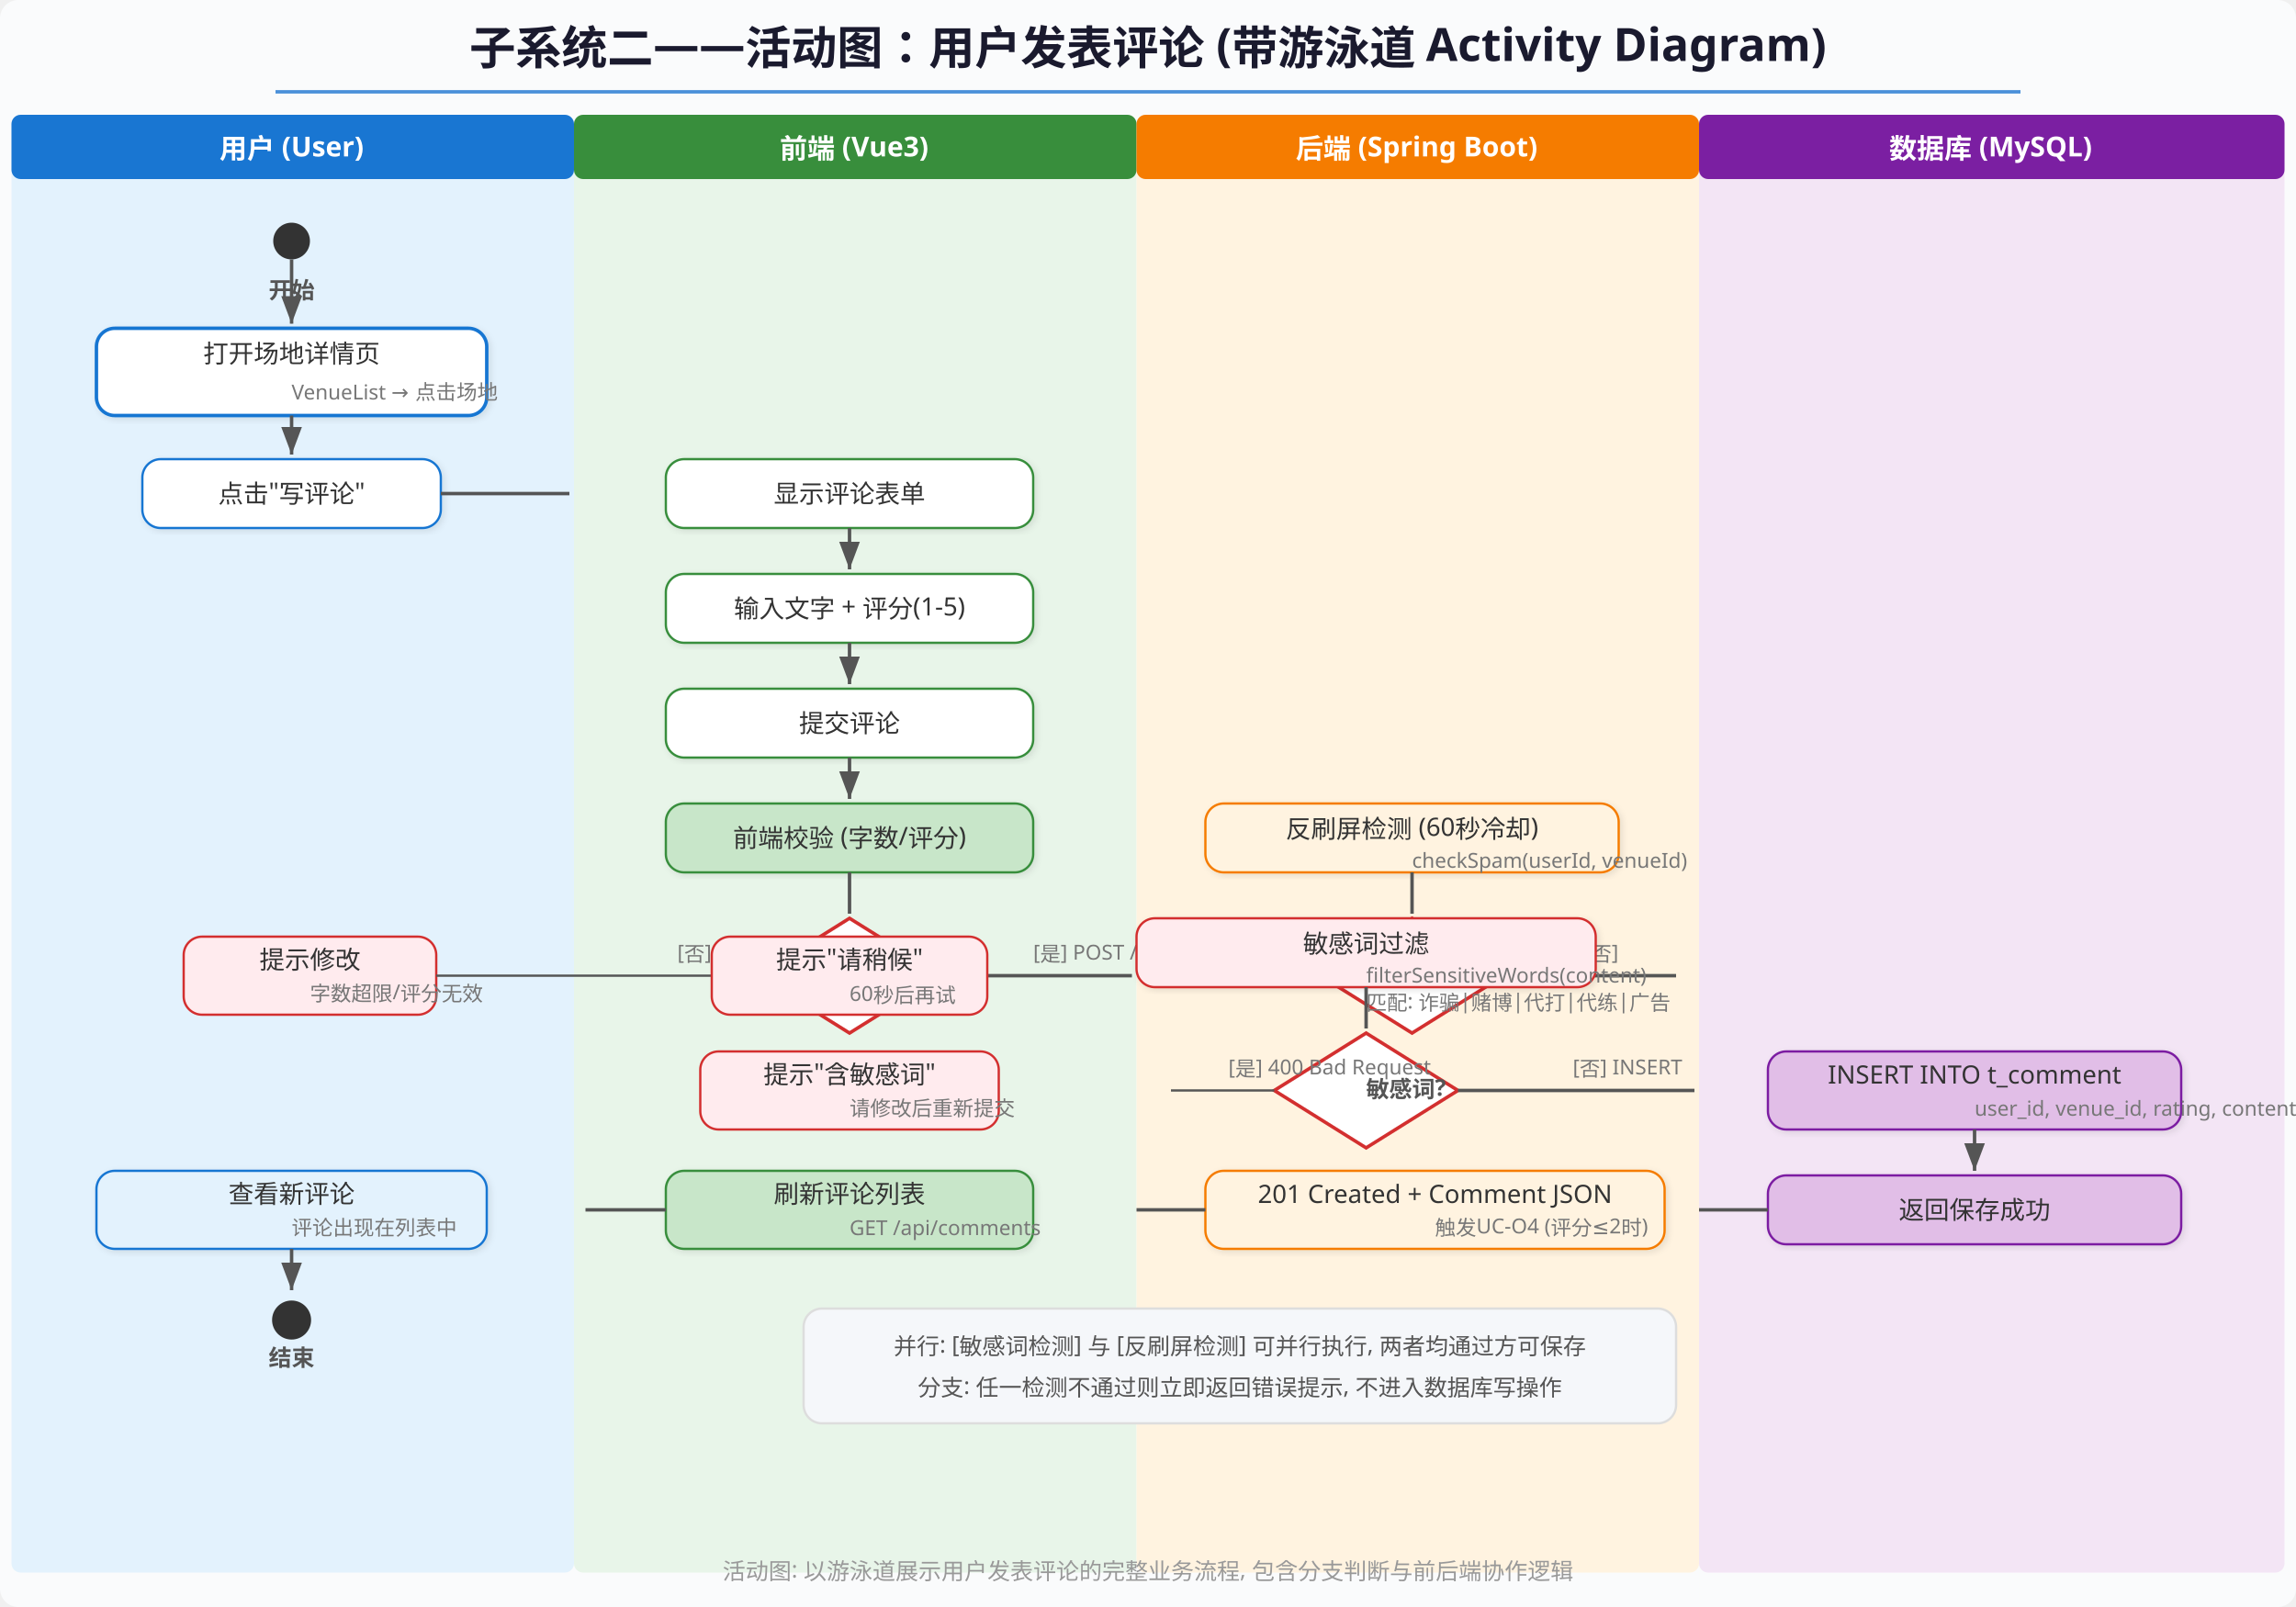
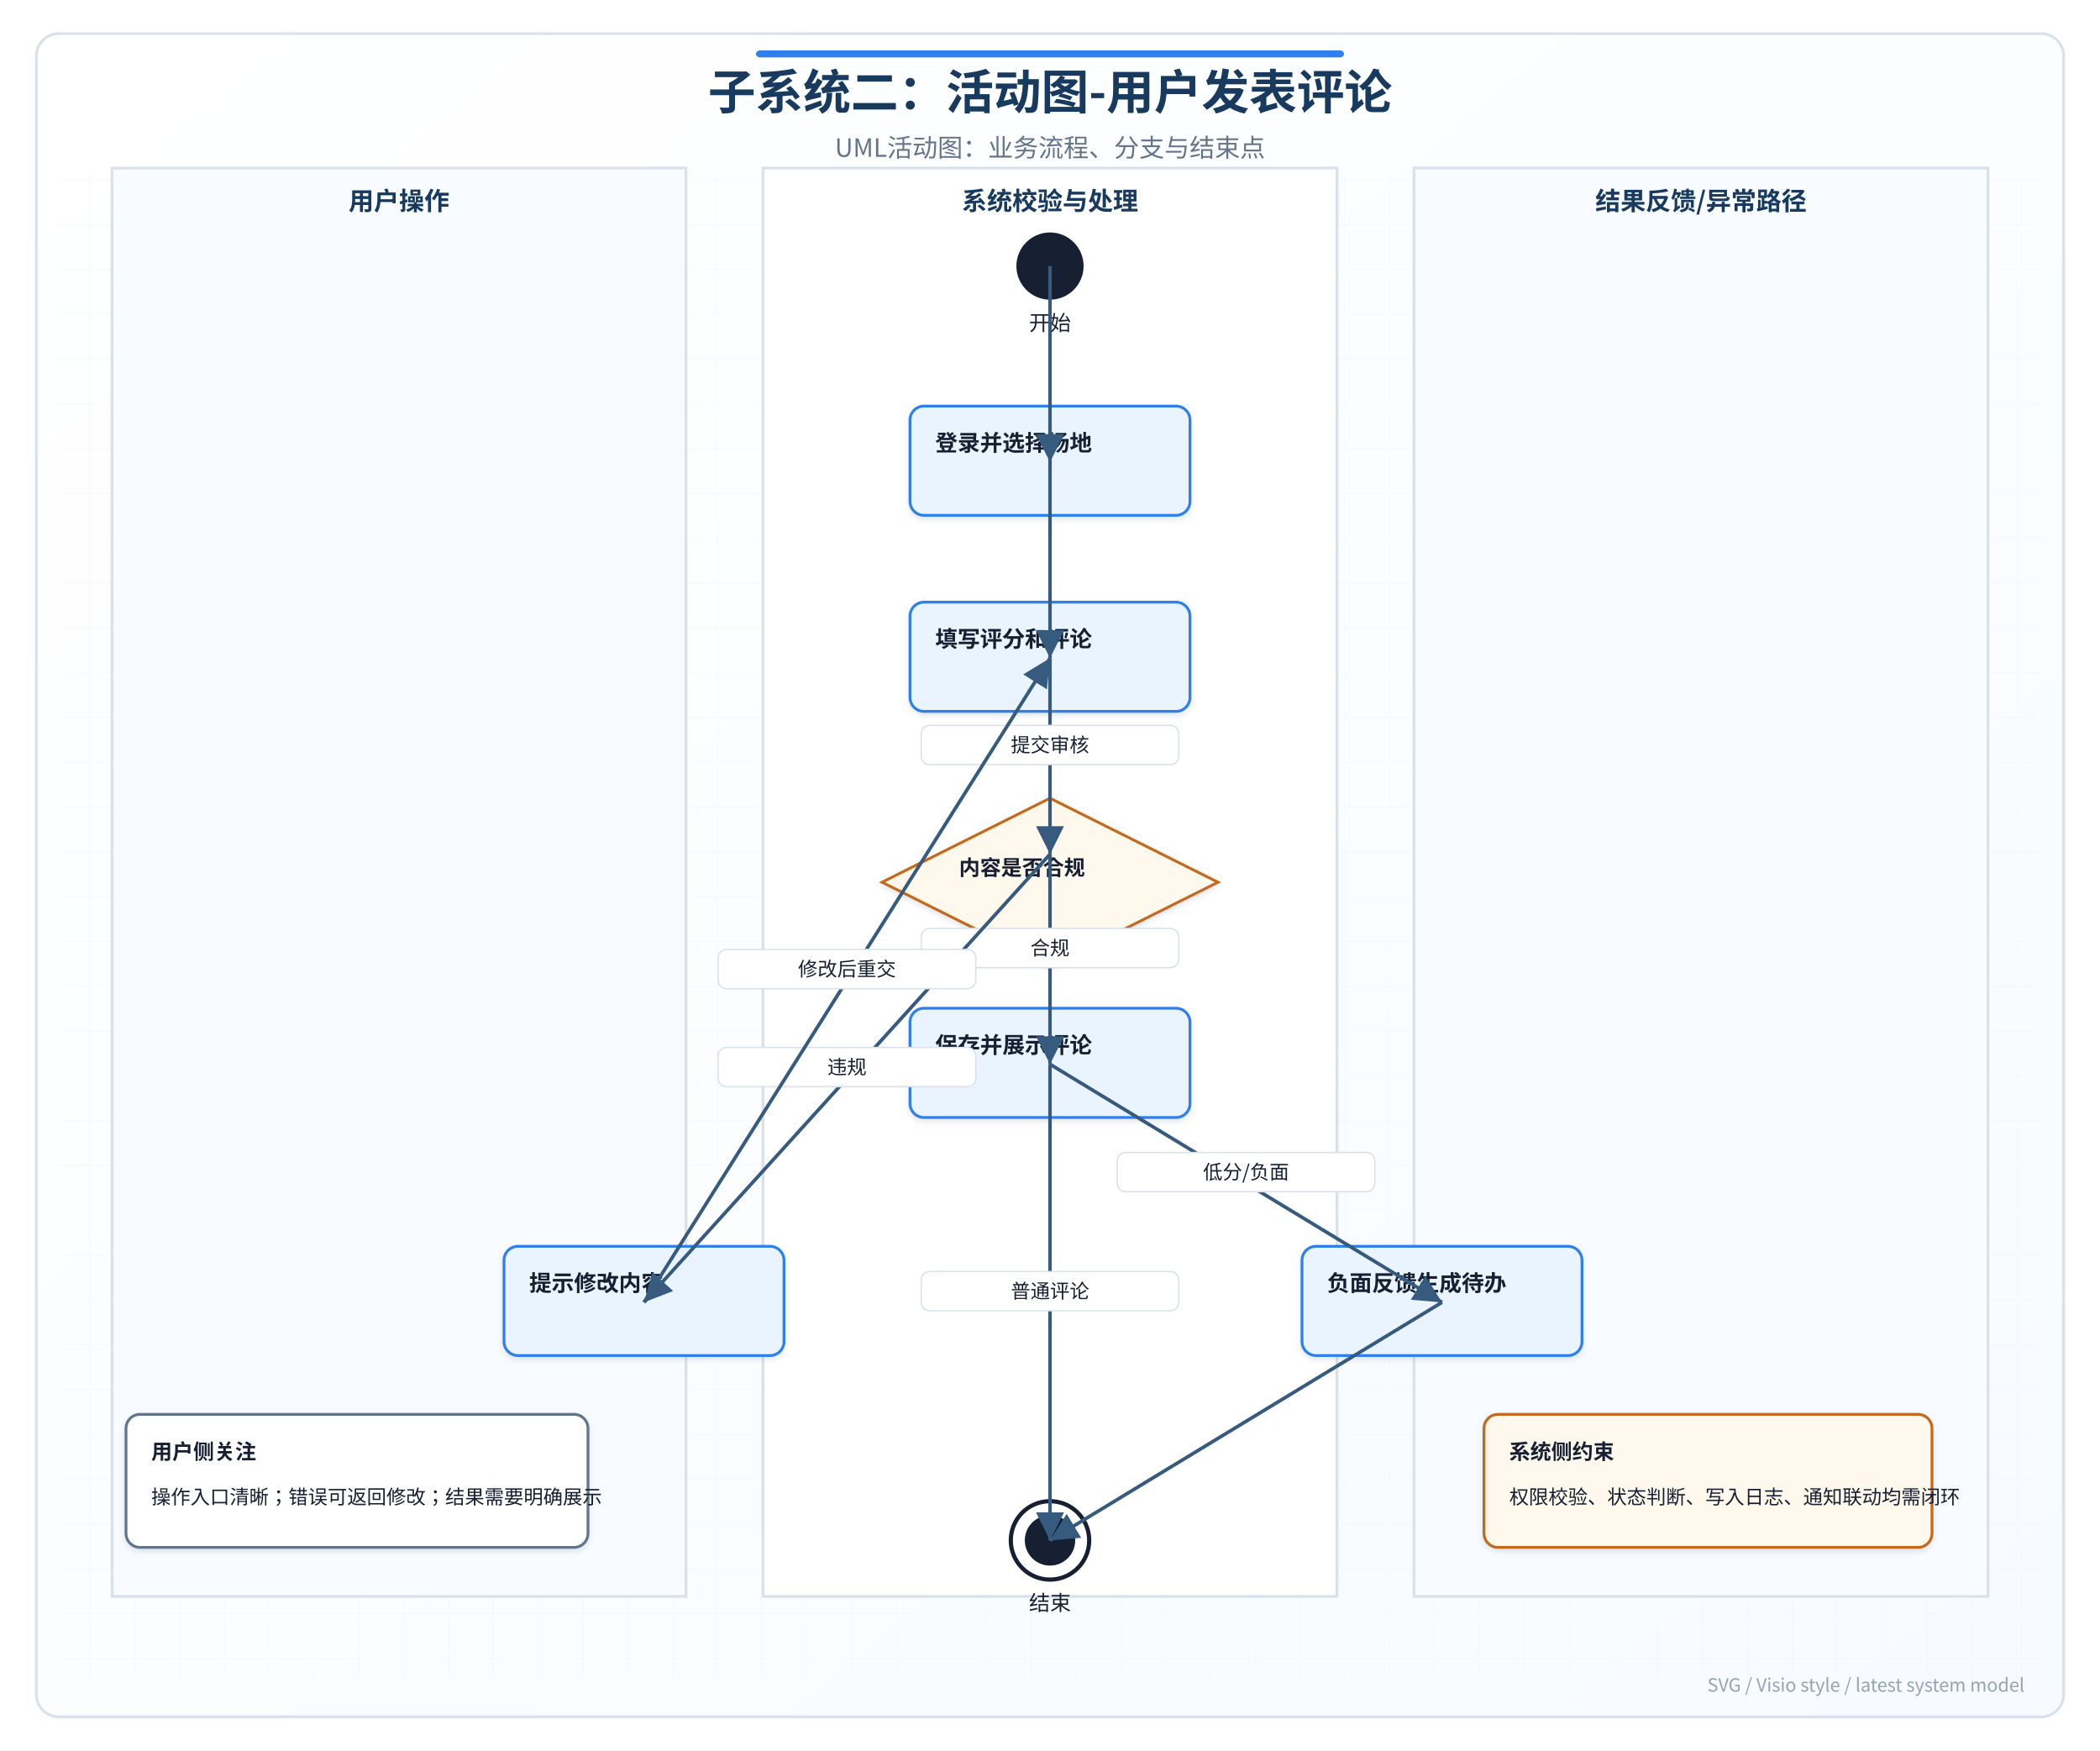
- <svg xmlns="http://www.w3.org/2000/svg" viewBox="0 0 1000 700" width="1000" height="700">
+ <svg xmlns="http://www.w3.org/2000/svg" width="1500" height="1250" viewBox="0 0 1500 1250">
  <defs>
-     <style>
-       text { font-family: "Microsoft YaHei", "SimHei", sans-serif; }
-       .title { font-size: 20px; font-weight: bold; fill: #1a1a2e; }
-       .lane-title { font-size: 12px; font-weight: bold; fill: #fff; }
-       .act-text { font-size: 11px; fill: #333; text-anchor: middle; }
-       .cond-text { font-size: 10px; fill: #555; font-weight: bold; }
-       .note-text { font-size: 9px; fill: #777; }
-     </style>
-     <filter id="shadow">
-       <feDropShadow dx="1" dy="1" stdDeviation="1.5" flood-opacity="0.1" />
+     <linearGradient id="paper" x1="0" y1="0" x2="1" y2="1">
+       <stop offset="0" stop-color="#FFFFFF" />
+       <stop offset="1" stop-color="#F7FBFF" />
+     </linearGradient>
+     <pattern id="grid" width="32" height="32" patternUnits="userSpaceOnUse">
+       <path d="M32 0H0V32" fill="none" stroke="#EEF4FA" stroke-width="1" />
+     </pattern>
+     <marker id="arrow" markerWidth="12" markerHeight="12" refX="10" refY="6" orient="auto" markerUnits="strokeWidth">
+       <path d="M2,2 L10,6 L2,10 Z" fill="#375A7F" />
+     </marker>
+     <marker id="arrow-orange" markerWidth="12" markerHeight="12" refX="10" refY="6" orient="auto" markerUnits="strokeWidth">
+       <path d="M2,2 L10,6 L2,10 Z" fill="#C56A1A" />
+     </marker>
+     <filter id="shadow" x="-8%" y="-8%" width="116%" height="116%">
+       <feDropShadow dx="0" dy="2" stdDeviation="2" flood-color="#94A3B8" flood-opacity=".28" />
    </filter>
  </defs>
-   <rect width="1000" height="700" fill="#FAFBFC" rx="8" />
-   <text x="500" y="28" text-anchor="middle" class="title">子系统二——活动图：用户发表评论 (带游泳道 Activity Diagram)</text>
-   <line x1="120" y1="40" x2="880" y2="40" stroke="#4A90D9" stroke-width="1.5" />
-   <rect x="5" y="50" width="245" height="635" fill="#E3F2FD" rx="4" />
-   <rect x="250" y="50" width="245" height="635" fill="#E8F5E9" rx="4" />
-   <rect x="495" y="50" width="245" height="635" fill="#FFF3E0" rx="4" />
-   <rect x="740" y="50" width="255" height="635" fill="#F3E5F5" rx="4" />
-   <rect x="5" y="50" width="245" height="28" rx="4" fill="#1976D2" />
-   <text x="127" y="69" text-anchor="middle" class="lane-title">用户 (User)</text>
-   <rect x="250" y="50" width="245" height="28" rx="4" fill="#388E3C" />
-   <text x="372" y="69" text-anchor="middle" class="lane-title">前端 (Vue3)</text>
-   <rect x="495" y="50" width="245" height="28" rx="4" fill="#F57C00" />
-   <text x="617" y="69" text-anchor="middle" class="lane-title">后端 (Spring Boot)</text>
-   <rect x="740" y="50" width="255" height="28" rx="4" fill="#7B1FA2" />
-   <text x="867" y="69" text-anchor="middle" class="lane-title">数据库 (MySQL)</text>
-   <circle cx="127" cy="105" r="8" fill="#333" />
-   <text x="127" y="130" text-anchor="middle" class="cond-text">开始</text>
-   <rect x="42" y="143" width="170" height="38" rx="8" fill="#fff" stroke="#1976D2" stroke-width="1.5" filter="url(#shadow)" />
-   <text x="127" y="158" class="act-text">打开场地详情页</text>
-   <text x="127" y="174" class="note-text">VenueList → 点击场地</text>
-   <line x1="127" y1="113" x2="127" y2="141" stroke="#555" stroke-width="1.5" marker-end="url(#aA)" />
-   <rect x="62" y="200" width="130" height="30" rx="8" fill="#fff" stroke="#1976D2" stroke-width="1" filter="url(#shadow)" />
-   <text x="127" y="219" class="act-text">点击"写评论"</text>
-   <line x1="127" y1="181" x2="127" y2="198" stroke="#555" stroke-width="1.5" marker-end="url(#aA)" />
-   <line x1="192" y1="215" x2="248" y2="215" stroke="#555" stroke-width="1.5" />
-   <rect x="290" y="200" width="160" height="30" rx="8" fill="#fff" stroke="#388E3C" stroke-width="1" filter="url(#shadow)" />
-   <text x="370" y="219" class="act-text">显示评论表单</text>
-   <line x1="370" y1="230" x2="370" y2="248" stroke="#555" stroke-width="1.5" marker-end="url(#aA)" />
-   <rect x="290" y="250" width="160" height="30" rx="8" fill="#fff" stroke="#388E3C" stroke-width="1" filter="url(#shadow)" />
-   <text x="370" y="269" class="act-text">输入文字 + 评分(1-5)</text>
-   <line x1="370" y1="280" x2="370" y2="298" stroke="#555" stroke-width="1.5" marker-end="url(#aA)" />
-   <rect x="290" y="300" width="160" height="30" rx="8" fill="#fff" stroke="#388E3C" stroke-width="1" filter="url(#shadow)" />
-   <text x="370" y="319" class="act-text">提交评论</text>
-   <line x1="370" y1="330" x2="370" y2="348" stroke="#555" stroke-width="1.5" marker-end="url(#aA)" />
-   <rect x="290" y="350" width="160" height="30" rx="8" fill="#C8E6C9" stroke="#388E3C" stroke-width="1" filter="url(#shadow)" />
-   <text x="370" y="369" class="act-text">前端校验 (字数/评分)</text>
-   <line x1="370" y1="380" x2="370" y2="398" stroke="#555" stroke-width="1.5" />
-   <polygon points="370,400 410,425 370,450 330,425" fill="#fff" stroke="#D32F2F" stroke-width="1.5" />
-   <text x="370" y="428" class="cond-text">校验?</text>
-   <line x1="330" y1="425" x2="260" y2="425" stroke="#555" stroke-width="1" />
-   <text x="295" y="418" class="note-text">[否]</text>
-   <rect x="80" y="408" width="110" height="34" rx="8" fill="#FFEBEE" stroke="#D32F2F" stroke-width="1" />
-   <text x="135" y="422" class="act-text" fill="#D32F2F">提示修改</text>
-   <text x="135" y="436" class="note-text" fill="#D32F2F">字数超限/评分无效</text>
-   <line x1="190" y1="425" x2="260" y2="425" stroke="#555" stroke-width="1" />
-   <line x1="410" y1="425" x2="493" y2="425" stroke="#555" stroke-width="1.5" />
-   <text x="450" y="418" class="note-text">[是] POST /api/comments</text>
-   <rect x="525" y="350" width="180" height="30" rx="8" fill="#FFF3E0" stroke="#F57C00" stroke-width="1" filter="url(#shadow)" />
-   <text x="615" y="365" class="act-text">反刷屏检测 (60秒冷却)</text>
-   <text x="615" y="378" class="note-text">checkSpam(userId, venueId)</text>
-   <line x1="615" y1="380" x2="615" y2="398" stroke="#555" stroke-width="1.5" />
-   <polygon points="615,400 655,425 615,450 575,425" fill="#fff" stroke="#D32F2F" stroke-width="1.5" />
-   <text x="615" y="428" class="cond-text">刷屏?</text>
-   <line x1="575" y1="425" x2="510" y2="425" stroke="#555" stroke-width="1" />
-   <text x="545" y="418" class="note-text">[是] 429 Too Many</text>
-   <rect x="310" y="408" width="120" height="34" rx="8" fill="#FFEBEE" stroke="#D32F2F" stroke-width="1" />
-   <text x="370" y="422" class="act-text" fill="#D32F2F">提示"请稍候"</text>
-   <text x="370" y="436" class="note-text" fill="#D32F2F">60秒后再试</text>
-   <line x1="655" y1="425" x2="730" y2="425" stroke="#555" stroke-width="1.5" />
-   <text x="690" y="418" class="note-text">[否]</text>
-   <rect x="495" y="400" width="200" height="30" rx="8" fill="#FFEBEE" stroke="#D32F2F" stroke-width="1" filter="url(#shadow)" />
-   <text x="595" y="415" class="act-text">敏感词过滤</text>
-   <text x="595" y="428" class="note-text">filterSensitiveWords(content)</text>
-   <text x="595" y="440" class="note-text">匹配: 诈骗|赌博|代打|代练|广告</text>
-   <line x1="595" y1="430" x2="595" y2="448" stroke="#555" stroke-width="1.5" />
-   <polygon points="595,450 635,475 595,500 555,475" fill="#fff" stroke="#D32F2F" stroke-width="1.5" />
-   <text x="595" y="478" class="cond-text">敏感词?</text>
-   <line x1="555" y1="475" x2="510" y2="475" stroke="#555" stroke-width="1" />
-   <text x="535" y="468" class="note-text">[是] 400 Bad Request</text>
-   <rect x="305" y="458" width="130" height="34" rx="8" fill="#FFEBEE" stroke="#D32F2F" stroke-width="1" />
-   <text x="370" y="472" class="act-text" fill="#D32F2F">提示"含敏感词"</text>
-   <text x="370" y="486" class="note-text" fill="#D32F2F">请修改后重新提交</text>
-   <line x1="635" y1="475" x2="738" y2="475" stroke="#555" stroke-width="1.5" />
-   <text x="685" y="468" class="note-text">[否] INSERT</text>
-   <rect x="770" y="458" width="180" height="34" rx="8" fill="#E1BEE7" stroke="#7B1FA2" stroke-width="1" filter="url(#shadow)" />
-   <text x="860" y="472" class="act-text">INSERT INTO t_comment</text>
-   <text x="860" y="486" class="note-text">user_id, venue_id, rating, content</text>
-   <line x1="860" y1="492" x2="860" y2="510" stroke="#555" stroke-width="1.5" marker-end="url(#aA)" />
-   <rect x="770" y="512" width="180" height="30" rx="8" fill="#E1BEE7" stroke="#7B1FA2" stroke-width="1" filter="url(#shadow)" />
-   <text x="860" y="531" class="act-text">返回保存成功</text>
-   <line x1="770" y1="527" x2="740" y2="527" stroke="#555" stroke-width="1.5" />
-   <rect x="525" y="510" width="200" height="34" rx="8" fill="#FFF3E0" stroke="#F57C00" stroke-width="1" filter="url(#shadow)" />
-   <text x="625" y="524" class="act-text">201 Created + Comment JSON</text>
-   <text x="625" y="538" class="note-text">触发UC-O4 (评分≤2时)</text>
-   <line x1="525" y1="527" x2="495" y2="527" stroke="#555" stroke-width="1.5" />
-   <rect x="290" y="510" width="160" height="34" rx="8" fill="#C8E6C9" stroke="#388E3C" stroke-width="1" filter="url(#shadow)" />
-   <text x="370" y="524" class="act-text">刷新评论列表</text>
-   <text x="370" y="538" class="note-text">GET /api/comments</text>
-   <line x1="290" y1="527" x2="255" y2="527" stroke="#555" stroke-width="1.5" />
-   <rect x="42" y="510" width="170" height="34" rx="8" fill="#E3F2FD" stroke="#1976D2" stroke-width="1" filter="url(#shadow)" />
-   <text x="127" y="524" class="act-text">查看新评论</text>
-   <text x="127" y="538" class="note-text">评论出现在列表中</text>
-   <line x1="127" y1="544" x2="127" y2="562" stroke="#555" stroke-width="1.5" marker-end="url(#aA)" />
-   <circle cx="127" cy="575" r="7" fill="#333" stroke="#333" stroke-width="3" />
-   <text x="127" y="595" text-anchor="middle" class="cond-text">结束</text>
-   <rect x="350" y="570" width="380" height="50" rx="8" fill="#F5F7FA" stroke="#ddd" stroke-width="1" />
-   <text x="540" y="590" text-anchor="middle" font-size="10" fill="#555">并行: [敏感词检测] 与 [反刷屏检测] 可并行执行, 两者均通过方可保存</text>
-   <text x="540" y="608" text-anchor="middle" font-size="10" fill="#555">分支: 任一检测不通过则立即返回错误提示, 不进入数据库写操作</text>
-   <defs>
-     <marker id="aA" markerWidth="8" markerHeight="6" refX="8" refY="3" orient="auto">
-       <path d="M0,0 L8,3 L0,6 Z" fill="#555" />
-     </marker>
-   </defs>
-   <text x="500" y="688" text-anchor="middle" font-size="10" fill="#999">活动图: 以游泳道展示用户发表评论的完整业务流程, 包含分支判断与前后端协作逻辑</text>
+   <rect x="0" y="0" width="1500" height="1250" fill="#FFFFFF" />
+   <rect x="26" y="24" width="1448" height="1202" rx="16" fill="url(#paper)" stroke="#D9E2EC" stroke-width="2" />
+   <rect x="42" y="124" width="1416" height="1074" fill="url(#grid)" opacity=".55" />
+   <rect x="540" y="36" width="420" height="5" rx="3" fill="#2F80ED" />
+   <text x="750" y="78" text-anchor="middle" font-family="Microsoft YaHei,SimHei,Noto Sans CJK SC,Arial,sans-serif" font-size="34" font-weight="700" fill="#173A5E">子系统二：活动图-用户发表评论</text>
+   <text x="750" y="112" text-anchor="middle" font-family="Microsoft YaHei,SimHei,Noto Sans CJK SC,Arial,sans-serif" font-size="18" fill="#64748B">UML活动图：业务流程、分支与结束点</text>
+   <rect x="80" y="120" width="410" height="1020" fill="#F8FBFF" stroke="#D9E2EC" stroke-width="2" />
+   <rect x="545" y="120" width="410" height="1020" fill="#FFFFFF" stroke="#D9E2EC" stroke-width="2" />
+   <rect x="1010" y="120" width="410" height="1020" fill="#F8FBFF" stroke="#D9E2EC" stroke-width="2" />
+   <text x="285" y="150" text-anchor="middle" font-family="Microsoft YaHei,SimHei,Noto Sans CJK SC,Arial,sans-serif" font-size="18" font-weight="700" fill="#173A5E">用户操作</text>
+   <text x="750" y="150" text-anchor="middle" font-family="Microsoft YaHei,SimHei,Noto Sans CJK SC,Arial,sans-serif" font-size="18" font-weight="700" fill="#173A5E">系统校验与处理</text>
+   <text x="1215" y="150" text-anchor="middle" font-family="Microsoft YaHei,SimHei,Noto Sans CJK SC,Arial,sans-serif" font-size="18" font-weight="700" fill="#173A5E">结果反馈/异常路径</text>
+   <circle cx="750" cy="190" r="24" fill="#172033" />
+   <text x="750" y="236" text-anchor="middle" font-family="Microsoft YaHei,SimHei,Noto Sans CJK SC,Arial,sans-serif" font-size="15" fill="#172033">开始</text>
+   <rect x="650" y="290" width="200" height="78" rx="10" fill="#EAF4FF" stroke="#2F80ED" stroke-width="2" filter="url(#shadow)" />
+   <text x="668" y="322" font-size="16" font-weight="700" fill="#172033">
+     <tspan x="668" dy="0">登录并选择场地</tspan>
+   </text>
+   <rect x="650" y="430" width="200" height="78" rx="10" fill="#EAF4FF" stroke="#2F80ED" stroke-width="2" filter="url(#shadow)" />
+   <text x="668" y="462" font-size="16" font-weight="700" fill="#172033">
+     <tspan x="668" dy="0">填写评分和评论</tspan>
+   </text>
+   <path d="M750,570 L870,630 L750,690 L630,630 Z" fill="#FFF8ED" stroke="#C56A1A" stroke-width="2" filter="url(#shadow)" />
+   <text x="685" y="625" font-size="15" font-weight="700" fill="#172033">
+     <tspan x="685" dy="0">内容是否合规</tspan>
+   </text>
+   <rect x="650" y="720" width="200" height="78" rx="10" fill="#EAF4FF" stroke="#2F80ED" stroke-width="2" filter="url(#shadow)" />
+   <text x="668" y="752" font-size="16" font-weight="700" fill="#172033">
+     <tspan x="668" dy="0">保存并展示评论</tspan>
+   </text>
+   <rect x="360" y="890" width="200" height="78" rx="10" fill="#EAF4FF" stroke="#2F80ED" stroke-width="2" filter="url(#shadow)" />
+   <text x="378" y="922" font-size="16" font-weight="700" fill="#172033">
+     <tspan x="378" dy="0">提示修改内容</tspan>
+   </text>
+   <rect x="930" y="890" width="200" height="78" rx="10" fill="#EAF4FF" stroke="#2F80ED" stroke-width="2" filter="url(#shadow)" />
+   <text x="948" y="922" font-size="16" font-weight="700" fill="#172033">
+     <tspan x="948" dy="0">负面反馈生成待办</tspan>
+   </text>
+   <circle cx="750" cy="1100" r="28" fill="none" stroke="#172033" stroke-width="3" />
+   <circle cx="750" cy="1100" r="18" fill="#172033" />
+   <text x="750" y="1150" text-anchor="middle" font-family="Microsoft YaHei,SimHei,Noto Sans CJK SC,Arial,sans-serif" font-size="15" fill="#172033">结束</text>
+   <line x1="750" y1="190" x2="750" y2="330" stroke="#375A7F" stroke-width="2.5" marker-end="url(#arrow)" />
+   <line x1="750" y1="330" x2="750" y2="470" stroke="#375A7F" stroke-width="2.5" marker-end="url(#arrow)" />
+   <line x1="750" y1="470" x2="750" y2="610" stroke="#375A7F" stroke-width="2.5" marker-end="url(#arrow)" />
+   <rect x="658" y="518" width="184" height="28" rx="6" fill="#FFFFFF" stroke="#D9E2EC" />
+   <text x="750" y="537" text-anchor="middle" font-family="Microsoft YaHei,SimHei,Noto Sans CJK SC,Arial,sans-serif" font-size="14" fill="#172033">提交审核</text>
+   <line x1="750" y1="610" x2="750" y2="760" stroke="#375A7F" stroke-width="2.5" marker-end="url(#arrow)" />
+   <rect x="658" y="663" width="184" height="28" rx="6" fill="#FFFFFF" stroke="#D9E2EC" />
+   <text x="750" y="682" text-anchor="middle" font-family="Microsoft YaHei,SimHei,Noto Sans CJK SC,Arial,sans-serif" font-size="14" fill="#172033">合规</text>
+   <line x1="750" y1="610" x2="460" y2="930" stroke="#375A7F" stroke-width="2.5" marker-end="url(#arrow)" />
+   <rect x="513" y="748" width="184" height="28" rx="6" fill="#FFFFFF" stroke="#D9E2EC" />
+   <text x="605" y="767" text-anchor="middle" font-family="Microsoft YaHei,SimHei,Noto Sans CJK SC,Arial,sans-serif" font-size="14" fill="#172033">违规</text>
+   <line x1="460" y1="930" x2="750" y2="470" stroke="#375A7F" stroke-width="2.5" marker-end="url(#arrow)" />
+   <rect x="513" y="678" width="184" height="28" rx="6" fill="#FFFFFF" stroke="#D9E2EC" />
+   <text x="605" y="697" text-anchor="middle" font-family="Microsoft YaHei,SimHei,Noto Sans CJK SC,Arial,sans-serif" font-size="14" fill="#172033">修改后重交</text>
+   <line x1="750" y1="760" x2="1030" y2="930" stroke="#375A7F" stroke-width="2.5" marker-end="url(#arrow)" />
+   <rect x="798" y="823" width="184" height="28" rx="6" fill="#FFFFFF" stroke="#D9E2EC" />
+   <text x="890" y="842" text-anchor="middle" font-family="Microsoft YaHei,SimHei,Noto Sans CJK SC,Arial,sans-serif" font-size="14" fill="#172033">低分/负面</text>
+   <line x1="1030" y1="930" x2="750" y2="1100" stroke="#375A7F" stroke-width="2.5" marker-end="url(#arrow)" />
+   <line x1="750" y1="760" x2="750" y2="1100" stroke="#375A7F" stroke-width="2.5" marker-end="url(#arrow)" />
+   <rect x="658" y="908" width="184" height="28" rx="6" fill="#FFFFFF" stroke="#D9E2EC" />
+   <text x="750" y="927" text-anchor="middle" font-family="Microsoft YaHei,SimHei,Noto Sans CJK SC,Arial,sans-serif" font-size="14" fill="#172033">普通评论</text>
+   <rect x="90" y="1010" width="330" height="95" rx="10" fill="#FFFFFF" stroke="#64748B" stroke-width="2" filter="url(#shadow)" />
+   <text x="108" y="1042" font-size="15" font-weight="700" fill="#172033">
+     <tspan x="108" dy="0">用户侧关注</tspan>
+   </text>
+   <text x="108" y="1074" font-size="14" font-weight="400" fill="#172033">
+     <tspan x="108" dy="0">操作入口清晰；错误可返回修改；结果需要明确展示</tspan>
+   </text>
+   <rect x="1060" y="1010" width="320" height="95" rx="10" fill="#FFF8ED" stroke="#C56A1A" stroke-width="2" filter="url(#shadow)" />
+   <text x="1078" y="1042" font-size="15" font-weight="700" fill="#172033">
+     <tspan x="1078" dy="0">系统侧约束</tspan>
+   </text>
+   <text x="1078" y="1074" font-size="14" font-weight="400" fill="#172033">
+     <tspan x="1078" dy="0">权限校验、状态判断、写入日志、通知联动均需闭环</tspan>
+   </text>
+   <text x="1446" y="1208" text-anchor="end" font-family="Microsoft YaHei,SimHei,Noto Sans CJK SC,Arial,sans-serif" font-size="13" fill="#94A3B8">SVG / Visio style / latest system model</text>
</svg>
